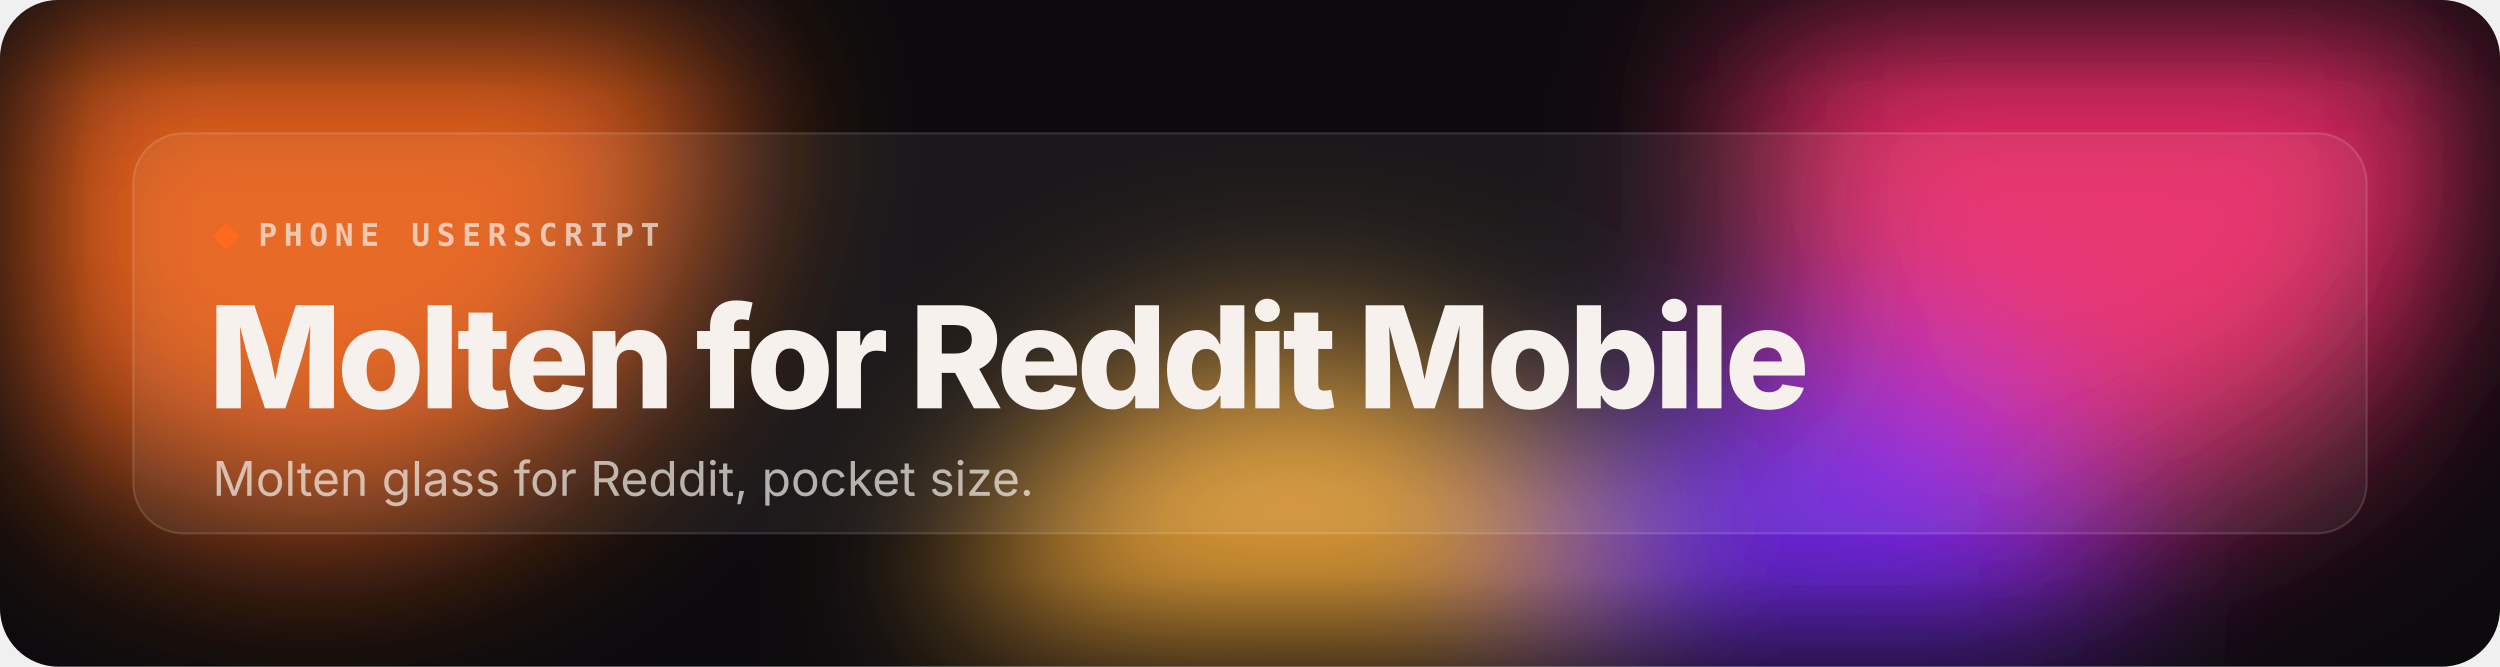
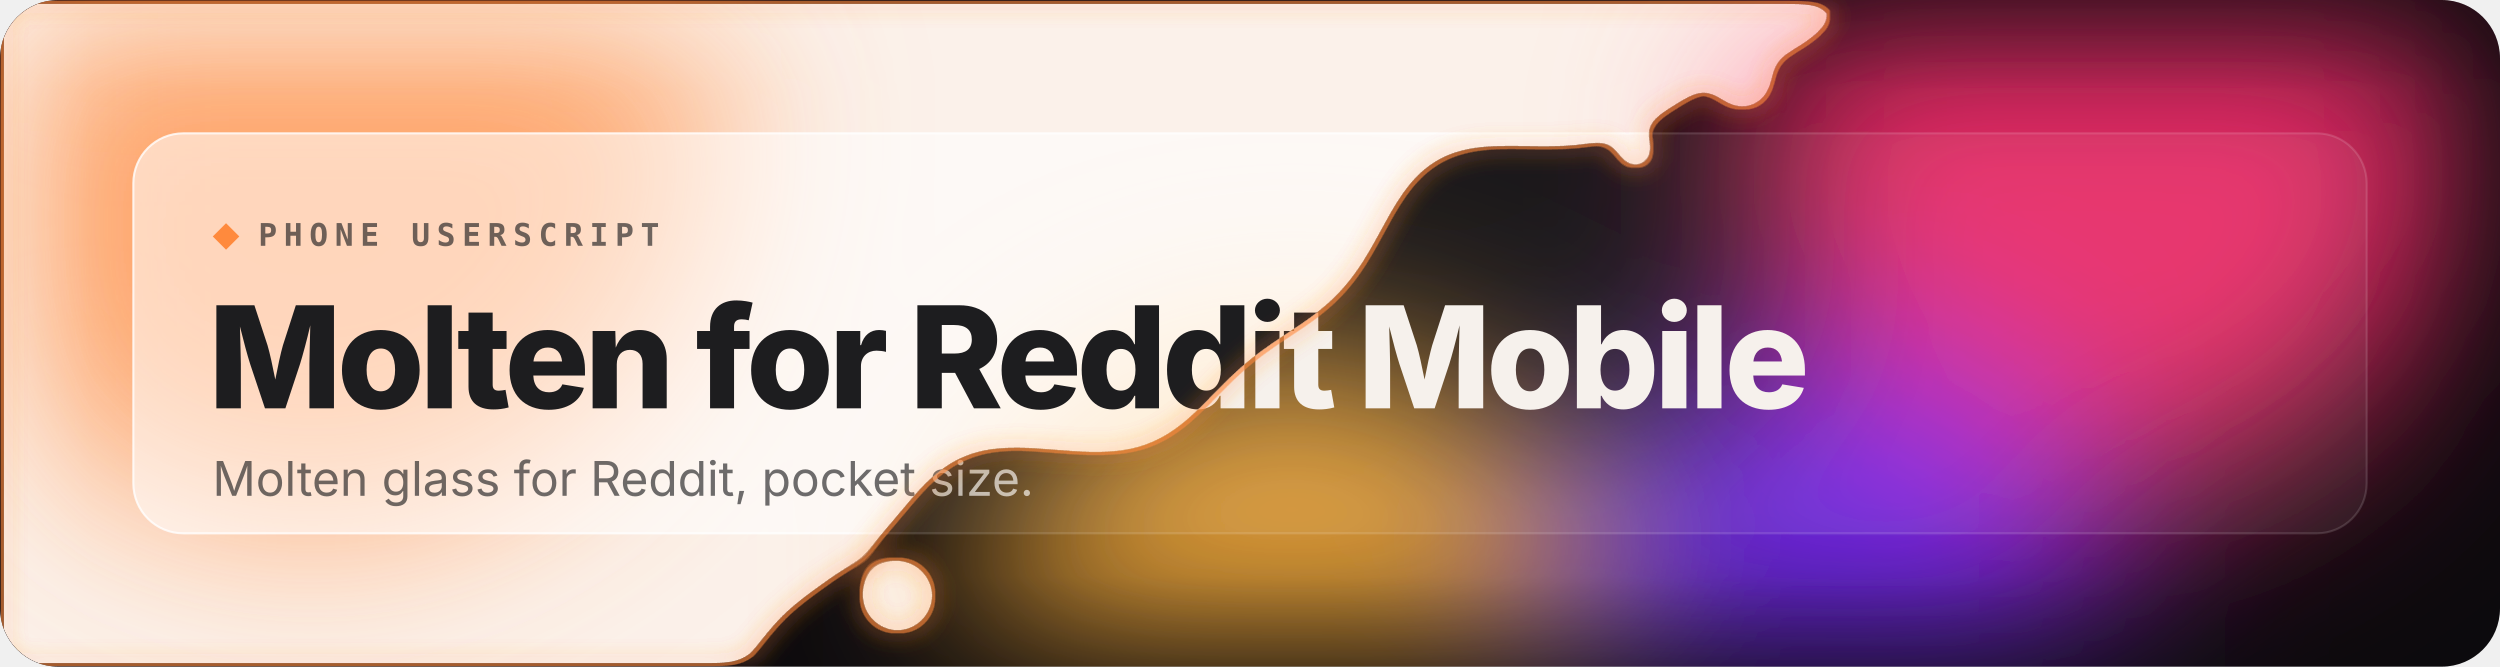
- <svg xmlns="http://www.w3.org/2000/svg" width="1200" height="320" viewBox="0 0 1200 320" role="img" aria-label="Molten for Reddit Mobile">
+ <svg xmlns="http://www.w3.org/2000/svg" width="1200" height="320" viewBox="0 0 1200 320" role="img" aria-label="Molten for Reddit Mobile, in light and dark">
  <defs>
    <clipPath id="c">
      <rect width="1200" height="320" rx="28" />
    </clipPath>
    <filter id="b" x="-50%" y="-50%" width="200%" height="200%">
      <feGaussianBlur stdDeviation="46" />
    </filter>
-     <linearGradient id="g" x1="0" y1="0" x2="1" y2="0">
+     <filter id="goo" x="-10%" y="-10%" width="120%" height="120%">
+       <feGaussianBlur stdDeviation="7" />
+       <feColorMatrix type="matrix" values="1 0 0 0 0 0 1 0 0 0 0 0 1 0 0 0 0 0 26 -11" />
+     </filter>
+     <filter id="ln" x="-10%" y="-10%" width="120%" height="120%">
+       <feGaussianBlur in="SourceGraphic" stdDeviation="7" />
+       <feColorMatrix type="matrix" values="0 0 0 0 1 0 0 0 0 1 0 0 0 0 1 0 0 0 26 -11" result="s" />
+       <feMorphology in="s" operator="dilate" radius="1" result="d" />
+       <feComposite in="d" in2="s" operator="out" result="e" />
+       <feFlood flood-color="#ff8a3d" flood-opacity=".6" />
+       <feComposite in2="e" operator="in" result="c" />
+       <feGaussianBlur in="c" stdDeviation="5" result="g" />
+       <feMerge>
+         <feMergeNode in="g" />
+         <feMergeNode in="g" />
+         <feMergeNode in="c" />
+       </feMerge>
+     </filter>
+     <mask id="lt" maskUnits="userSpaceOnUse" x="0" y="0" width="1200" height="320">
+       <rect width="1200" height="320" fill="#000" />
+       <g filter="url(#goo)">
+         <path d="M-60 -60 L907.2 -60 L907.2 -47.8 L899.0 -31.5 L891.7 -13.9 L883.4 2.2 L873.0 14.9 L860.2 23.6 L845.8 29.6 L831.1 35.0 L816.9 41.5 L803.7 49.3 L790.7 57.7 L776.8 64.5 L761.2 68.6 L743.7 69.5 L725.3 69.0 L707.6 69.5 L692.1 73.7 L679.5 82.8 L669.6 96.2 L661.1 112.0 L652.4 127.4 L642.3 140.4 L630.4 150.6 L617.5 159.1 L604.6 167.6 L592.6 177.5 L581.4 188.9 L570.3 200.3 L557.9 209.6 L543.2 215.1 L525.9 216.4 L507.0 215.0 L488.1 213.6 L470.8 214.8 L456.2 220.5 L444.1 230.3 L433.5 242.7 L423.1 255.3 L411.9 266.5 L399.5 275.9 L386.8 284.7 L374.7 294.6 L364.1 306.8 L354.8 321.3 L345.8 336.2 L335.6 349.1 L322.8 357.8 L307.0 361.6 L289.0 361.6 L-60 380 Z" fill="#fff" />
+         <circle cx="836.4" cy="37.8" r="14" fill="#fff" />
+         <circle cx="785.1" cy="72.4" r="9" fill="#fff" />
+         <circle cx="430.8" cy="285.9" r="17" fill="#fff" />
+         <circle cx="386.4" cy="319.8" r="10" fill="#fff" />
+       </g>
+     </mask>
+     <linearGradient id="dg" x1="0" y1="0" x2="1" y2="0">
+       <stop offset="0" stop-color="#ffd27a" />
+       <stop offset=".35" stop-color="#ff8a3d" />
+       <stop offset=".7" stop-color="#ff2d6f" />
+       <stop offset="1" stop-color="#b98bff" />
+     </linearGradient>
+     <linearGradient id="lg" x1="0" y1="0" x2="1" y2="0">
      <stop offset="0" stop-color="#ffd27a" />
      <stop offset=".35" stop-color="#ff8a3d" />
      <stop offset=".7" stop-color="#ff2d6f" />
      <stop offset="1" stop-color="#b98bff" />
    </linearGradient>
  </defs>
  <g clip-path="url(#c)">
-     <rect width="1200" height="320" fill="#0c0a0d" />
-     <g filter="url(#b)" opacity=".9">
-       <circle cx="150" cy="60" r="190" fill="#ff6a1f">
-         <animateTransform attributeName="transform" type="translate" values="0 0;90 40;-40 90;0 0" dur="17s" repeatCount="indefinite" calcMode="spline" keySplines=".45 0 .55 1;.45 0 .55 1;.45 0 .55 1" />
-       </circle>
-       <circle cx="1010" cy="70" r="170" fill="#ff2d6f">
-         <animateTransform attributeName="transform" type="translate" values="0 0;-80 50;-50 -80;0 0" dur="21s" repeatCount="indefinite" calcMode="spline" keySplines=".45 0 .55 1;.45 0 .55 1;.45 0 .55 1" />
-       </circle>
-       <circle cx="620" cy="330" r="160" fill="#ffb23d">
-         <animateTransform attributeName="transform" type="translate" values="0 0;70 -40;40 70;0 0" dur="19s" repeatCount="indefinite" calcMode="spline" keySplines=".45 0 .55 1;.45 0 .55 1;.45 0 .55 1" />
-       </circle>
-       <circle cx="880" cy="300" r="130" fill="#7a2cff">
-         <animateTransform attributeName="transform" type="translate" values="0 0;-60 -30;30 -60;0 0" dur="23s" repeatCount="indefinite" calcMode="spline" keySplines=".45 0 .55 1;.45 0 .55 1;.45 0 .55 1" />
-       </circle>
+     <g>
+       <rect width="1200" height="320" fill="#0c0a0d" />
+       <g filter="url(#b)" opacity="0.9">
+         <circle cx="150" cy="60" r="190" fill="#ff6a1f">
+           <animateTransform attributeName="transform" type="translate" values="0 0;90 40;-40 90;0 0" dur="17s" repeatCount="indefinite" calcMode="spline" keySplines=".45 0 .55 1;.45 0 .55 1;.45 0 .55 1" />
+         </circle>
+         <circle cx="1010" cy="70" r="170" fill="#ff2d6f">
+           <animateTransform attributeName="transform" type="translate" values="0 0;-80 50;-50 -80;0 0" dur="21s" repeatCount="indefinite" calcMode="spline" keySplines=".45 0 .55 1;.45 0 .55 1;.45 0 .55 1" />
+         </circle>
+         <circle cx="620" cy="330" r="160" fill="#ffb23d">
+           <animateTransform attributeName="transform" type="translate" values="0 0;70 -40;40 70;0 0" dur="19s" repeatCount="indefinite" calcMode="spline" keySplines=".45 0 .55 1;.45 0 .55 1;.45 0 .55 1" />
+         </circle>
+         <circle cx="880" cy="300" r="130" fill="#7a2cff">
+           <animateTransform attributeName="transform" type="translate" values="0 0;-60 -30;30 -60;0 0" dur="23s" repeatCount="indefinite" calcMode="spline" keySplines=".45 0 .55 1;.45 0 .55 1;.45 0 .55 1" />
+         </circle>
+       </g>
+       <rect x="64" y="64" width="1072" height="192" rx="24" fill="rgba(255,255,255,.06)" stroke="rgba(255,255,255,.14)" />
+       <g font-family="-apple-system,BlinkMacSystemFont,'Segoe UI',Inter,system-ui,sans-serif">
+         <g transform="translate(104 118)">
+           <rect x="0" y="-9" width="9" height="9" fill="#ff8a3d" transform="rotate(45 4.5 -4.5)" />
+           <text x="20" y="0" font-family="ui-monospace,SFMono-Regular,Menlo,monospace" font-size="15" font-weight="700" letter-spacing="3.2" fill="rgba(246,241,236,.7)">PHONE USERSCRIPT</text>
+         </g>
+         <text x="100" y="196" font-size="68" font-weight="800" letter-spacing="-2.4" fill="#f6f1ec">Molten for Reddit Mobile</text>
+         <text x="102" y="238" font-size="23" fill="rgba(246,241,236,.7)">Molten glass for Reddit, pocket size.</text>
+       </g>
    </g>
-     <rect x="64" y="64" width="1072" height="192" rx="24" fill="rgba(255,255,255,.06)" stroke="rgba(255,255,255,.14)" />
-     <g font-family="-apple-system,BlinkMacSystemFont,'Segoe UI',Inter,system-ui,sans-serif">
-       <g transform="translate(104 118)">
-         <rect x="0" y="-9" width="9" height="9" fill="#ff6a1f" transform="rotate(45 4.5 -4.5)" />
-         <text x="20" y="0" font-family="ui-monospace,SFMono-Regular,Menlo,monospace" font-size="15" font-weight="700" letter-spacing="3.2" fill="rgba(246,241,236,.7)">PHONE USERSCRIPT</text>
+     <g mask="url(#lt)">
+       <g>
+         <rect width="1200" height="320" fill="#fbf1ea" />
+         <g filter="url(#b)" opacity="0.75">
+           <circle cx="150" cy="60" r="190" fill="#ff8a3d">
+             <animateTransform attributeName="transform" type="translate" values="0 0;90 40;-40 90;0 0" dur="17s" repeatCount="indefinite" calcMode="spline" keySplines=".45 0 .55 1;.45 0 .55 1;.45 0 .55 1" />
+           </circle>
+           <circle cx="1010" cy="70" r="170" fill="#ff5c8a">
+             <animateTransform attributeName="transform" type="translate" values="0 0;-80 50;-50 -80;0 0" dur="21s" repeatCount="indefinite" calcMode="spline" keySplines=".45 0 .55 1;.45 0 .55 1;.45 0 .55 1" />
+           </circle>
+           <circle cx="620" cy="330" r="160" fill="#ffc46b">
+             <animateTransform attributeName="transform" type="translate" values="0 0;70 -40;40 70;0 0" dur="19s" repeatCount="indefinite" calcMode="spline" keySplines=".45 0 .55 1;.45 0 .55 1;.45 0 .55 1" />
+           </circle>
+           <circle cx="880" cy="300" r="130" fill="#b07cff">
+             <animateTransform attributeName="transform" type="translate" values="0 0;-60 -30;30 -60;0 0" dur="23s" repeatCount="indefinite" calcMode="spline" keySplines=".45 0 .55 1;.45 0 .55 1;.45 0 .55 1" />
+           </circle>
+         </g>
+         <rect x="64" y="64" width="1072" height="192" rx="24" fill="rgba(255,255,255,.55)" stroke="rgba(255,255,255,.8)" />
+         <g font-family="-apple-system,BlinkMacSystemFont,'Segoe UI',Inter,system-ui,sans-serif">
+           <g transform="translate(104 118)">
+             <rect x="0" y="-9" width="9" height="9" fill="#ff8a3d" transform="rotate(45 4.5 -4.5)" />
+             <text x="20" y="0" font-family="ui-monospace,SFMono-Regular,Menlo,monospace" font-size="15" font-weight="700" letter-spacing="3.2" fill="rgba(29,29,31,.64)">PHONE USERSCRIPT</text>
+           </g>
+           <text x="100" y="196" font-size="68" font-weight="800" letter-spacing="-2.4" fill="#1d1d1f">Molten for Reddit Mobile</text>
+           <text x="102" y="238" font-size="23" fill="rgba(29,29,31,.64)">Molten glass for Reddit, pocket size.</text>
+         </g>
      </g>
-       <text x="100" y="196" font-size="68" font-weight="800" letter-spacing="-2.4" fill="#f6f1ec">Molten for Reddit Mobile</text>
-       <text x="102" y="238" font-size="23" fill="rgba(246,241,236,.7)">Molten glass for Reddit, pocket size.</text>
+     </g>
+     <g filter="url(#ln)" opacity="1">
+       <path d="M-60 -60 L907.2 -60 L907.2 -47.8 L899.0 -31.5 L891.7 -13.9 L883.4 2.2 L873.0 14.9 L860.2 23.6 L845.8 29.6 L831.1 35.0 L816.9 41.5 L803.7 49.3 L790.7 57.7 L776.8 64.5 L761.2 68.6 L743.7 69.5 L725.3 69.0 L707.6 69.5 L692.1 73.7 L679.5 82.8 L669.6 96.2 L661.1 112.0 L652.4 127.4 L642.3 140.4 L630.4 150.6 L617.5 159.1 L604.6 167.6 L592.6 177.5 L581.4 188.9 L570.3 200.3 L557.9 209.6 L543.2 215.1 L525.9 216.4 L507.0 215.0 L488.1 213.6 L470.8 214.8 L456.2 220.5 L444.1 230.3 L433.5 242.7 L423.1 255.3 L411.9 266.5 L399.5 275.9 L386.8 284.7 L374.7 294.6 L364.1 306.8 L354.8 321.3 L345.8 336.2 L335.6 349.1 L322.8 357.8 L307.0 361.6 L289.0 361.6 L-60 380 Z" fill="#fff" />
+       <circle cx="836.4" cy="37.8" r="14" fill="#fff" />
+       <circle cx="785.1" cy="72.4" r="9" fill="#fff" />
+       <circle cx="430.8" cy="285.9" r="17" fill="#fff" />
+       <circle cx="386.4" cy="319.8" r="10" fill="#fff" />
    </g>
  </g>
</svg>
